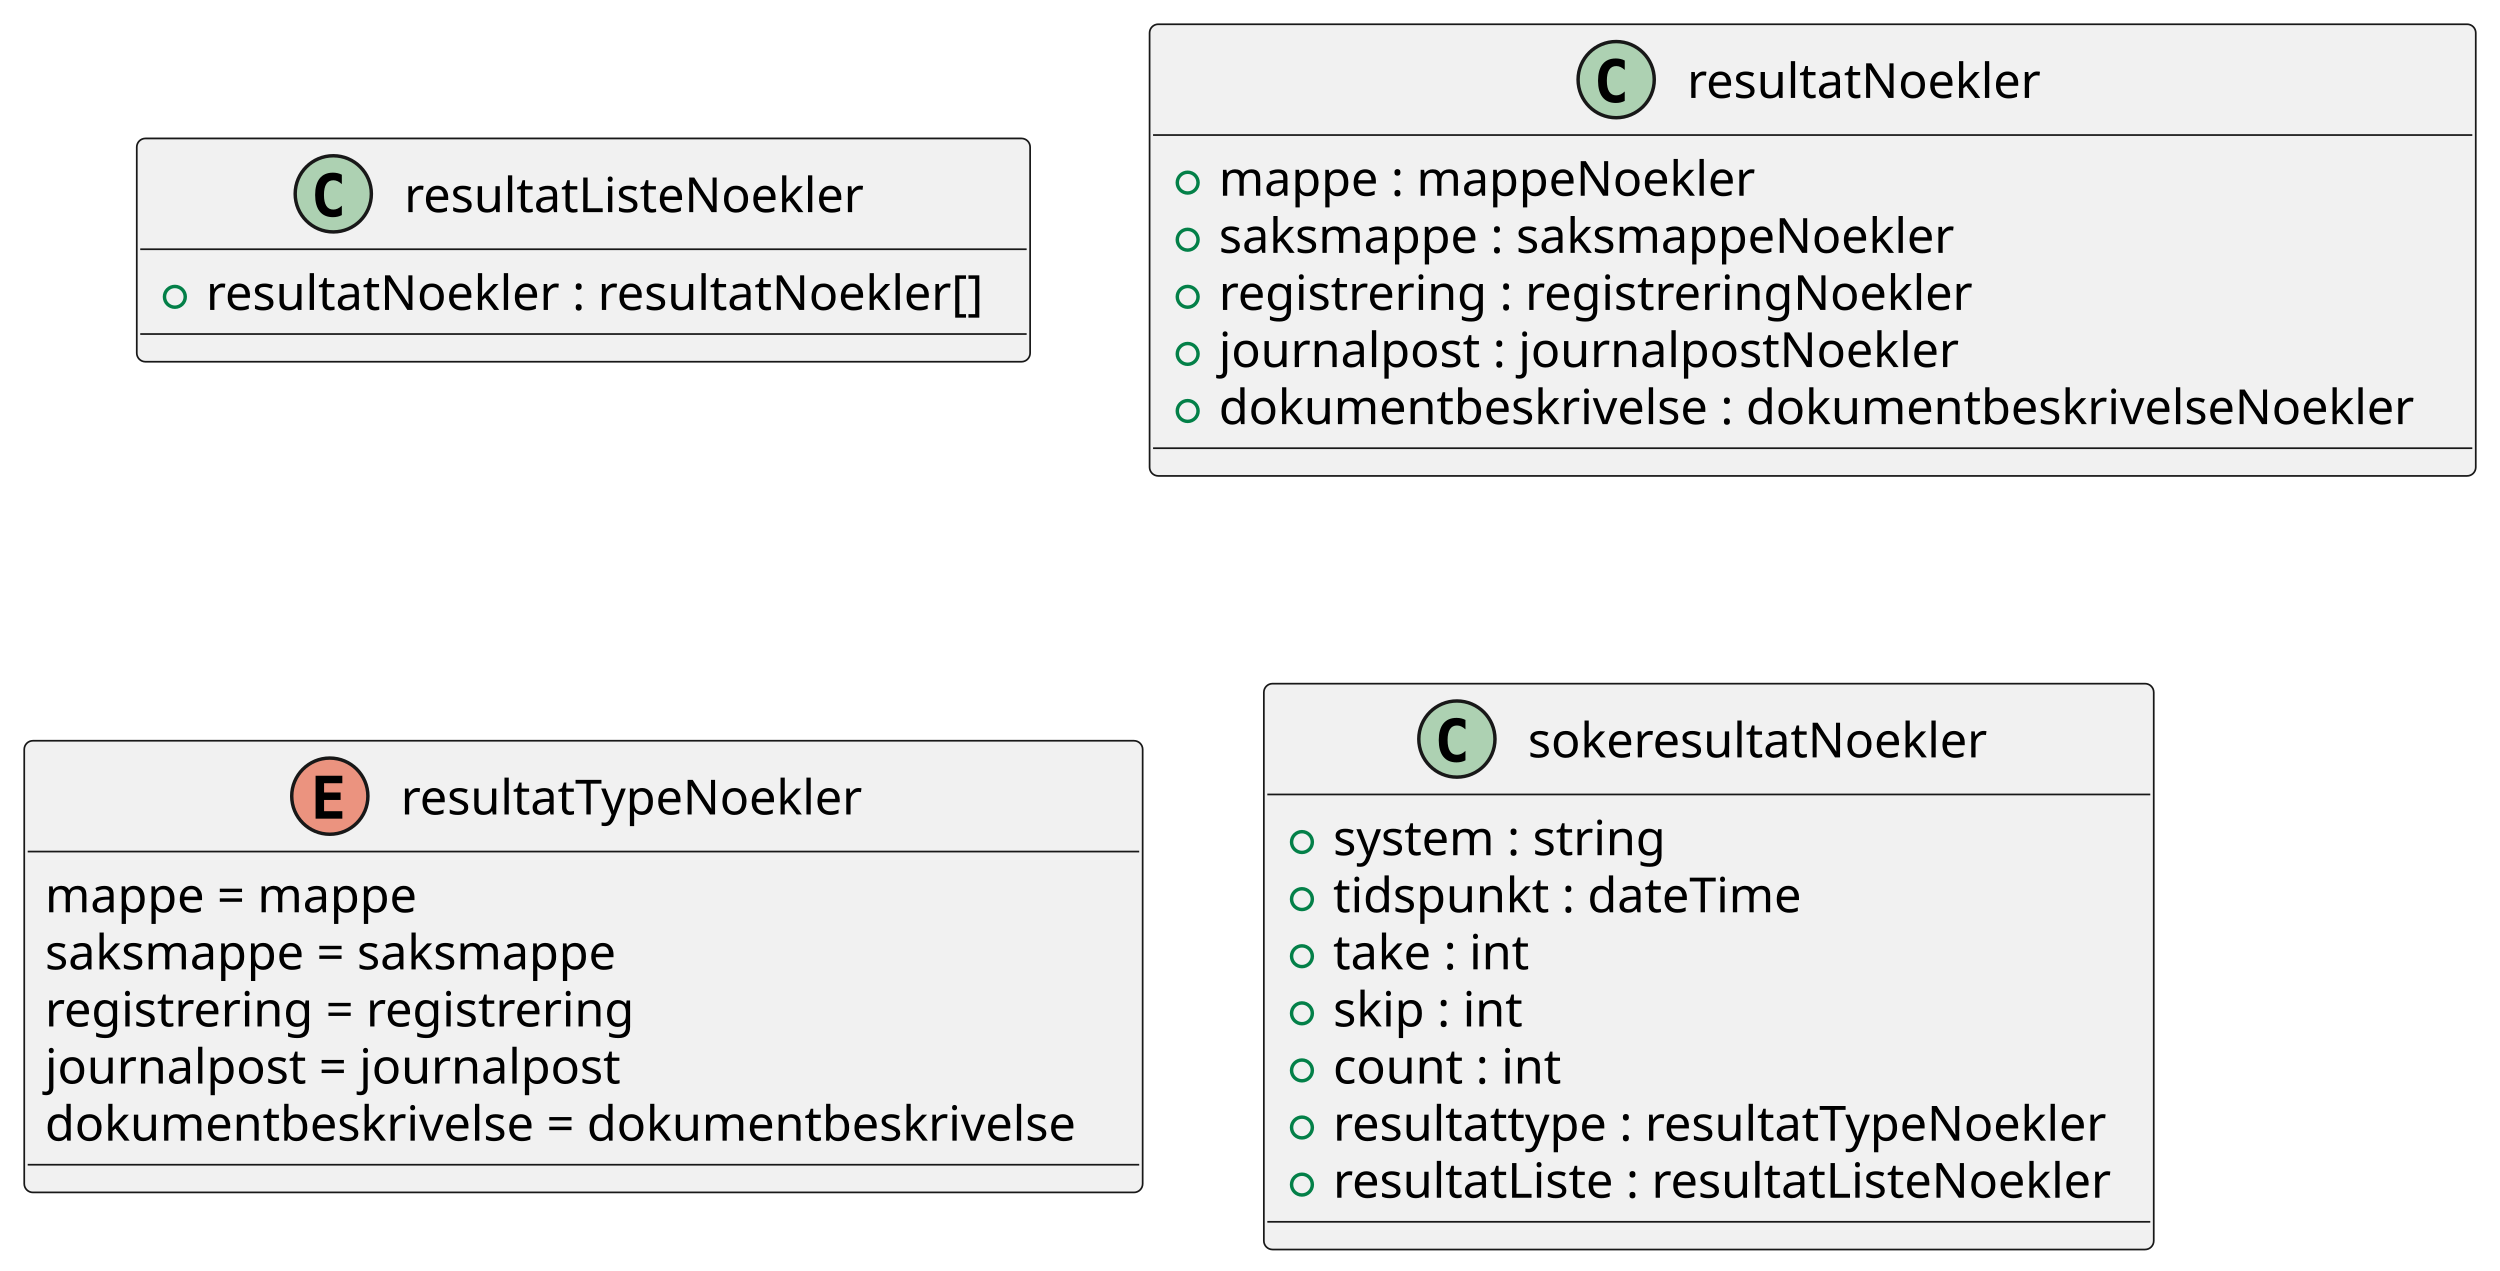
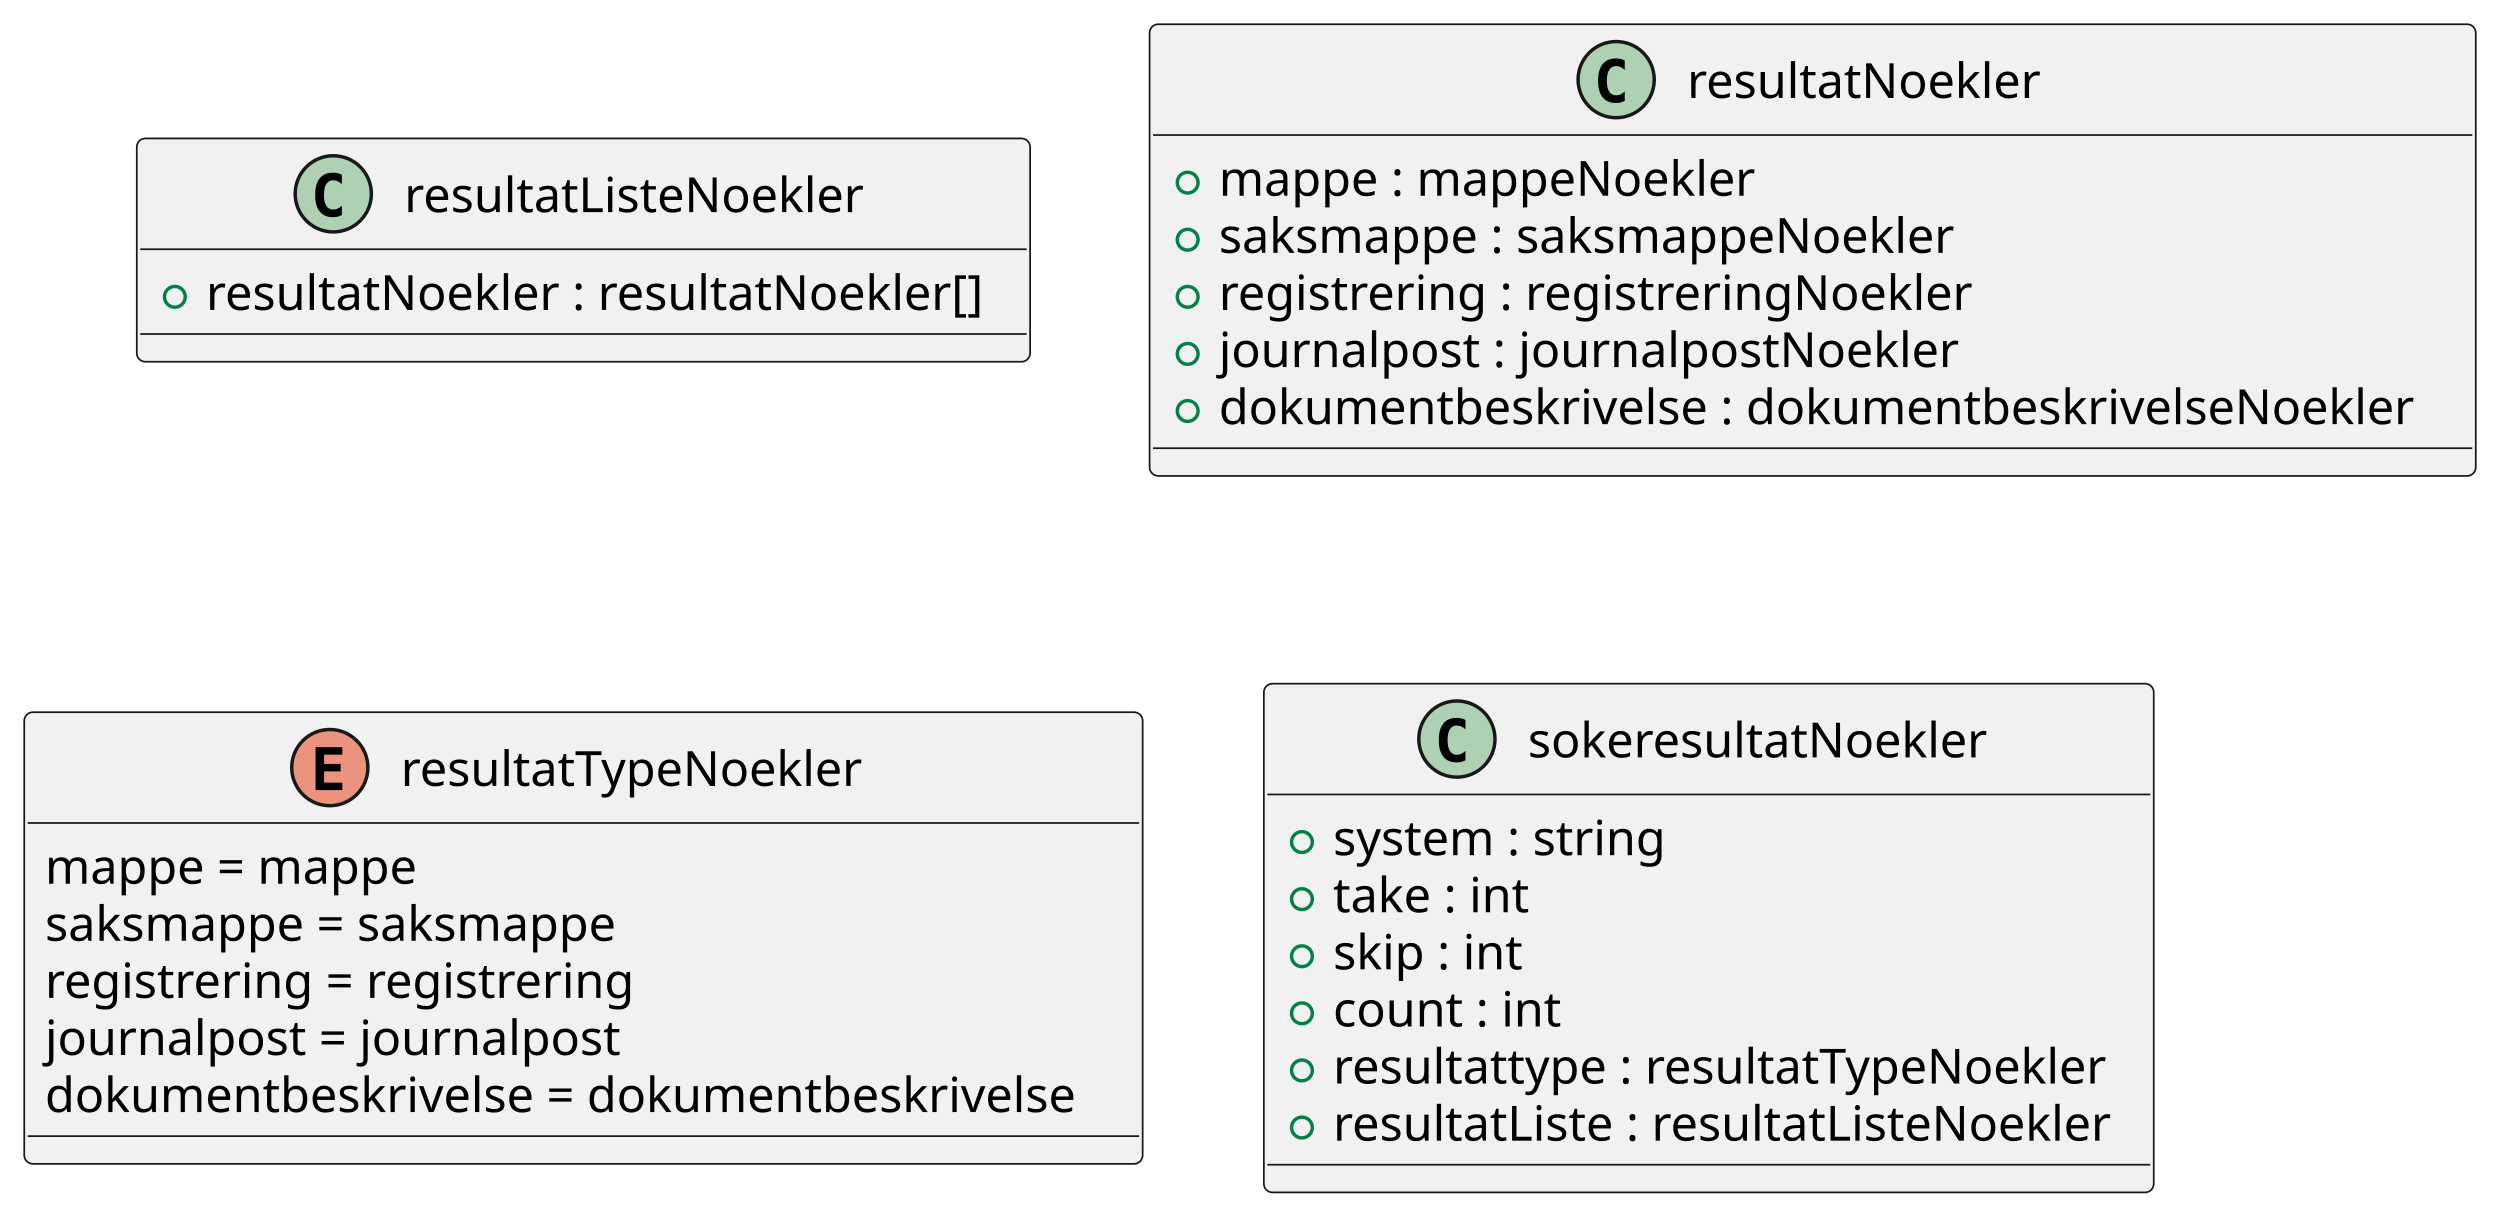
- <svg xmlns="http://www.w3.org/2000/svg" contentStyleType="text/css" height="367px" preserveAspectRatio="none" style="width:722px;height:367px;background:#FFFFFF;" version="1.1" viewBox="0 0 722 367" width="722px" zoomAndPan="magnify">
+ <svg xmlns="http://www.w3.org/2000/svg" contentStyleType="text/css" height="351px" preserveAspectRatio="none" style="width:722px;height:351px;background:#FFFFFF;" version="1.1" viewBox="0 0 722 351" width="722px" zoomAndPan="magnify">
  <defs />
  <g>
    <g id="elem_resultatListeNoekler">
      <rect codeLine="2" fill="#F1F1F1" height="64.488" id="resultatListeNoekler" rx="2.5" ry="2.5" style="stroke:#181818;stroke-width:0.5;" width="258" x="39.5" y="39.98" />
      <ellipse cx="96.25" cy="55.98" fill="#ADD1B2" rx="11" ry="11" style="stroke:#181818;stroke-width:1.0;" />
      <path d="M98.723,62.123 Q98.142,62.422 97.503,62.571 Q96.864,62.721 96.158,62.721 Q93.651,62.721 92.332,61.069 Q91.012,59.417 91.012,56.296 Q91.012,53.166 92.332,51.515 Q93.651,49.863 96.158,49.863 Q96.864,49.863 97.511,50.012 Q98.159,50.162 98.723,50.461 L98.723,53.183 Q98.092,52.602 97.499,52.332 Q96.905,52.062 96.274,52.062 Q94.93,52.062 94.245,53.129 Q93.56,54.196 93.56,56.296 Q93.56,58.388 94.245,59.454 Q94.93,60.521 96.274,60.521 Q96.905,60.521 97.499,60.251 Q98.092,59.981 98.723,59.4 Z " fill="#000000" />
      <text fill="#000000" font-family="sans-serif" font-size="14" lengthAdjust="spacing" textLength="136" x="116.75" y="61.271">resultatListeNoekler</text>
      <line style="stroke:#181818;stroke-width:0.5;" x1="40.5" x2="296.5" y1="71.98" y2="71.98" />
      <ellipse cx="50.5" cy="85.724" fill="none" rx="3" ry="3" style="stroke:#038048;stroke-width:1.0;" />
      <text fill="#000000" font-family="sans-serif" font-size="14" lengthAdjust="spacing" textLength="232" x="59.5" y="89.515">resultatNoekler : resultatNoekler[]</text>
      <line style="stroke:#181818;stroke-width:0.5;" x1="40.5" x2="296.5" y1="96.468" y2="96.468" />
    </g>
    <g id="elem_resultatNoekler">
      <rect codeLine="5" fill="#F1F1F1" height="130.441" id="resultatNoekler" rx="2.5" ry="2.5" style="stroke:#181818;stroke-width:0.5;" width="383" x="332" y="7" />
      <ellipse cx="466.75" cy="23" fill="#ADD1B2" rx="11" ry="11" style="stroke:#181818;stroke-width:1.0;" />
      <path d="M469.223,29.143 Q468.642,29.442 468.003,29.591 Q467.364,29.741 466.658,29.741 Q464.151,29.741 462.832,28.089 Q461.512,26.437 461.512,23.316 Q461.512,20.186 462.832,18.535 Q464.151,16.883 466.658,16.883 Q467.364,16.883 468.011,17.032 Q468.659,17.182 469.223,17.48 L469.223,20.203 Q468.592,19.622 467.999,19.352 Q467.405,19.082 466.774,19.082 Q465.43,19.082 464.745,20.149 Q464.06,21.216 464.06,23.316 Q464.06,25.408 464.745,26.474 Q465.43,27.541 466.774,27.541 Q467.405,27.541 467.999,27.271 Q468.592,27.002 469.223,26.42 Z " fill="#000000" />
      <text fill="#000000" font-family="sans-serif" font-size="14" lengthAdjust="spacing" textLength="105" x="487.25" y="28.291">resultatNoekler</text>
      <line style="stroke:#181818;stroke-width:0.5;" x1="333" x2="714" y1="39" y2="39" />
      <ellipse cx="343" cy="52.744" fill="none" rx="3" ry="3" style="stroke:#038048;stroke-width:1.0;" />
      <text fill="#000000" font-family="sans-serif" font-size="14" lengthAdjust="spacing" textLength="159" x="352" y="56.535">mappe : mappeNoekler</text>
      <ellipse cx="343" cy="69.232" fill="none" rx="3" ry="3" style="stroke:#038048;stroke-width:1.0;" />
      <text fill="#000000" font-family="sans-serif" font-size="14" lengthAdjust="spacing" textLength="219" x="352" y="73.023">saksmappe : saksmappeNoekler</text>
      <ellipse cx="343" cy="85.721" fill="none" rx="3" ry="3" style="stroke:#038048;stroke-width:1.0;" />
      <text fill="#000000" font-family="sans-serif" font-size="14" lengthAdjust="spacing" textLength="227" x="352" y="89.512">registrering : registreringNoekler</text>
      <ellipse cx="343" cy="102.209" fill="none" rx="3" ry="3" style="stroke:#038048;stroke-width:1.0;" />
      <text fill="#000000" font-family="sans-serif" font-size="14" lengthAdjust="spacing" textLength="223" x="352" y="106">journalpost : journalpostNoekler</text>
      <ellipse cx="343" cy="118.697" fill="none" rx="3" ry="3" style="stroke:#038048;stroke-width:1.0;" />
      <text fill="#000000" font-family="sans-serif" font-size="14" lengthAdjust="spacing" textLength="357" x="352" y="122.488">dokumentbeskrivelse : dokumentbeskrivelseNoekler</text>
      <line style="stroke:#181818;stroke-width:0.5;" x1="333" x2="714" y1="129.441" y2="129.441" />
    </g>
    <g id="elem_resultatTypeNoekler">
-       <rect codeLine="12" fill="#F1F1F1" height="130.441" id="resultatTypeNoekler" rx="2.5" ry="2.5" style="stroke:#181818;stroke-width:0.5;" width="323" x="7" y="213.93" />
-       <ellipse cx="95.25" cy="229.93" fill="#EB937F" rx="11" ry="11" style="stroke:#181818;stroke-width:1.0;" />
-       <path d="M98.864,236.43 L91.144,236.43 L91.144,224.037 L98.864,224.037 L98.864,226.195 L93.593,226.195 L93.593,228.868 L98.366,228.868 L98.366,231.026 L93.593,231.026 L93.593,234.272 L98.864,234.272 Z " fill="#000000" />
-       <text fill="#000000" font-family="sans-serif" font-size="14" lengthAdjust="spacing" textLength="138" x="115.75" y="235.221">resultatTypeNoekler</text>
-       <line style="stroke:#181818;stroke-width:0.5;" x1="8" x2="329" y1="245.93" y2="245.93" />
-       <text fill="#000000" font-family="sans-serif" font-size="14" lengthAdjust="spacing" textLength="113" x="13" y="263.465">mappe = mappe</text>
-       <text fill="#000000" font-family="sans-serif" font-size="14" lengthAdjust="spacing" textLength="173" x="13" y="279.953">saksmappe = saksmappe</text>
-       <text fill="#000000" font-family="sans-serif" font-size="14" lengthAdjust="spacing" textLength="181" x="13" y="296.442">registrering = registrering</text>
-       <text fill="#000000" font-family="sans-serif" font-size="14" lengthAdjust="spacing" textLength="177" x="13" y="312.93">journalpost = journalpost</text>
-       <text fill="#000000" font-family="sans-serif" font-size="14" lengthAdjust="spacing" textLength="311" x="13" y="329.418">dokumentbeskrivelse = dokumentbeskrivelse</text>
-       <line style="stroke:#181818;stroke-width:0.5;" x1="8" x2="329" y1="336.371" y2="336.371" />
+       <rect codeLine="12" fill="#F1F1F1" height="130.441" id="resultatTypeNoekler" rx="2.5" ry="2.5" style="stroke:#181818;stroke-width:0.5;" width="323" x="7" y="205.68" />
+       <ellipse cx="95.25" cy="221.68" fill="#EB937F" rx="11" ry="11" style="stroke:#181818;stroke-width:1.0;" />
+       <path d="M98.864,228.18 L91.144,228.18 L91.144,215.787 L98.864,215.787 L98.864,217.945 L93.593,217.945 L93.593,220.618 L98.366,220.618 L98.366,222.776 L93.593,222.776 L93.593,226.022 L98.864,226.022 Z " fill="#000000" />
+       <text fill="#000000" font-family="sans-serif" font-size="14" lengthAdjust="spacing" textLength="138" x="115.75" y="226.971">resultatTypeNoekler</text>
+       <line style="stroke:#181818;stroke-width:0.5;" x1="8" x2="329" y1="237.68" y2="237.68" />
+       <text fill="#000000" font-family="sans-serif" font-size="14" lengthAdjust="spacing" textLength="113" x="13" y="255.215">mappe = mappe</text>
+       <text fill="#000000" font-family="sans-serif" font-size="14" lengthAdjust="spacing" textLength="173" x="13" y="271.703">saksmappe = saksmappe</text>
+       <text fill="#000000" font-family="sans-serif" font-size="14" lengthAdjust="spacing" textLength="181" x="13" y="288.192">registrering = registrering</text>
+       <text fill="#000000" font-family="sans-serif" font-size="14" lengthAdjust="spacing" textLength="177" x="13" y="304.68">journalpost = journalpost</text>
+       <text fill="#000000" font-family="sans-serif" font-size="14" lengthAdjust="spacing" textLength="311" x="13" y="321.168">dokumentbeskrivelse = dokumentbeskrivelse</text>
+       <line style="stroke:#181818;stroke-width:0.5;" x1="8" x2="329" y1="328.121" y2="328.121" />
    </g>
    <g id="elem_sokeresultatNoekler">
-       <rect codeLine="19" fill="#F1F1F1" height="163.418" id="sokeresultatNoekler" rx="2.5" ry="2.5" style="stroke:#181818;stroke-width:0.5;" width="257" x="365" y="197.44" />
+       <rect codeLine="19" fill="#F1F1F1" height="146.93" id="sokeresultatNoekler" rx="2.5" ry="2.5" style="stroke:#181818;stroke-width:0.5;" width="257" x="365" y="197.44" />
      <ellipse cx="420.75" cy="213.44" fill="#ADD1B2" rx="11" ry="11" style="stroke:#181818;stroke-width:1.0;" />
      <path d="M423.223,219.583 Q422.642,219.882 422.003,220.031 Q421.364,220.181 420.658,220.181 Q418.151,220.181 416.832,218.529 Q415.512,216.877 415.512,213.756 Q415.512,210.626 416.832,208.975 Q418.151,207.323 420.658,207.323 Q421.364,207.323 422.011,207.472 Q422.659,207.622 423.223,207.921 L423.223,210.643 Q422.592,210.062 421.999,209.792 Q421.405,209.523 420.774,209.523 Q419.43,209.523 418.745,210.589 Q418.06,211.656 418.06,213.756 Q418.06,215.848 418.745,216.914 Q419.43,217.981 420.774,217.981 Q421.405,217.981 421.999,217.711 Q422.592,217.441 423.223,216.86 Z " fill="#000000" />
      <text fill="#000000" font-family="sans-serif" font-size="14" lengthAdjust="spacing" textLength="137" x="441.25" y="218.731">sokeresultatNoekler</text>
      <line style="stroke:#181818;stroke-width:0.5;" x1="366" x2="621" y1="229.44" y2="229.44" />
      <ellipse cx="376" cy="243.184" fill="none" rx="3" ry="3" style="stroke:#038048;stroke-width:1.0;" />
      <text fill="#000000" font-family="sans-serif" font-size="14" lengthAdjust="spacing" textLength="99" x="385" y="246.975">system : string</text>
      <ellipse cx="376" cy="259.672" fill="none" rx="3" ry="3" style="stroke:#038048;stroke-width:1.0;" />
-       <text fill="#000000" font-family="sans-serif" font-size="14" lengthAdjust="spacing" textLength="141" x="385" y="263.463">tidspunkt : dateTime</text>
+       <text fill="#000000" font-family="sans-serif" font-size="14" lengthAdjust="spacing" textLength="59" x="385" y="263.463">take : int</text>
      <ellipse cx="376" cy="276.161" fill="none" rx="3" ry="3" style="stroke:#038048;stroke-width:1.0;" />
-       <text fill="#000000" font-family="sans-serif" font-size="14" lengthAdjust="spacing" textLength="59" x="385" y="279.952">take : int</text>
+       <text fill="#000000" font-family="sans-serif" font-size="14" lengthAdjust="spacing" textLength="58" x="385" y="279.952">skip : int</text>
      <ellipse cx="376" cy="292.649" fill="none" rx="3" ry="3" style="stroke:#038048;stroke-width:1.0;" />
-       <text fill="#000000" font-family="sans-serif" font-size="14" lengthAdjust="spacing" textLength="58" x="385" y="296.44">skip : int</text>
+       <text fill="#000000" font-family="sans-serif" font-size="14" lengthAdjust="spacing" textLength="69" x="385" y="296.44">count : int</text>
      <ellipse cx="376" cy="309.137" fill="none" rx="3" ry="3" style="stroke:#038048;stroke-width:1.0;" />
-       <text fill="#000000" font-family="sans-serif" font-size="14" lengthAdjust="spacing" textLength="69" x="385" y="312.928">count : int</text>
+       <text fill="#000000" font-family="sans-serif" font-size="14" lengthAdjust="spacing" textLength="231" x="385" y="312.928">resultattype : resultatTypeNoekler</text>
      <ellipse cx="376" cy="325.625" fill="none" rx="3" ry="3" style="stroke:#038048;stroke-width:1.0;" />
-       <text fill="#000000" font-family="sans-serif" font-size="14" lengthAdjust="spacing" textLength="231" x="385" y="329.417">resultattype : resultatTypeNoekler</text>
-       <ellipse cx="376" cy="342.114" fill="none" rx="3" ry="3" style="stroke:#038048;stroke-width:1.0;" />
-       <text fill="#000000" font-family="sans-serif" font-size="14" lengthAdjust="spacing" textLength="231" x="385" y="345.905">resultatListe : resultatListeNoekler</text>
-       <line style="stroke:#181818;stroke-width:0.5;" x1="366" x2="621" y1="352.858" y2="352.858" />
+       <text fill="#000000" font-family="sans-serif" font-size="14" lengthAdjust="spacing" textLength="231" x="385" y="329.417">resultatListe : resultatListeNoekler</text>
+       <line style="stroke:#181818;stroke-width:0.5;" x1="366" x2="621" y1="336.37" y2="336.37" />
    </g>
  </g>
</svg>
